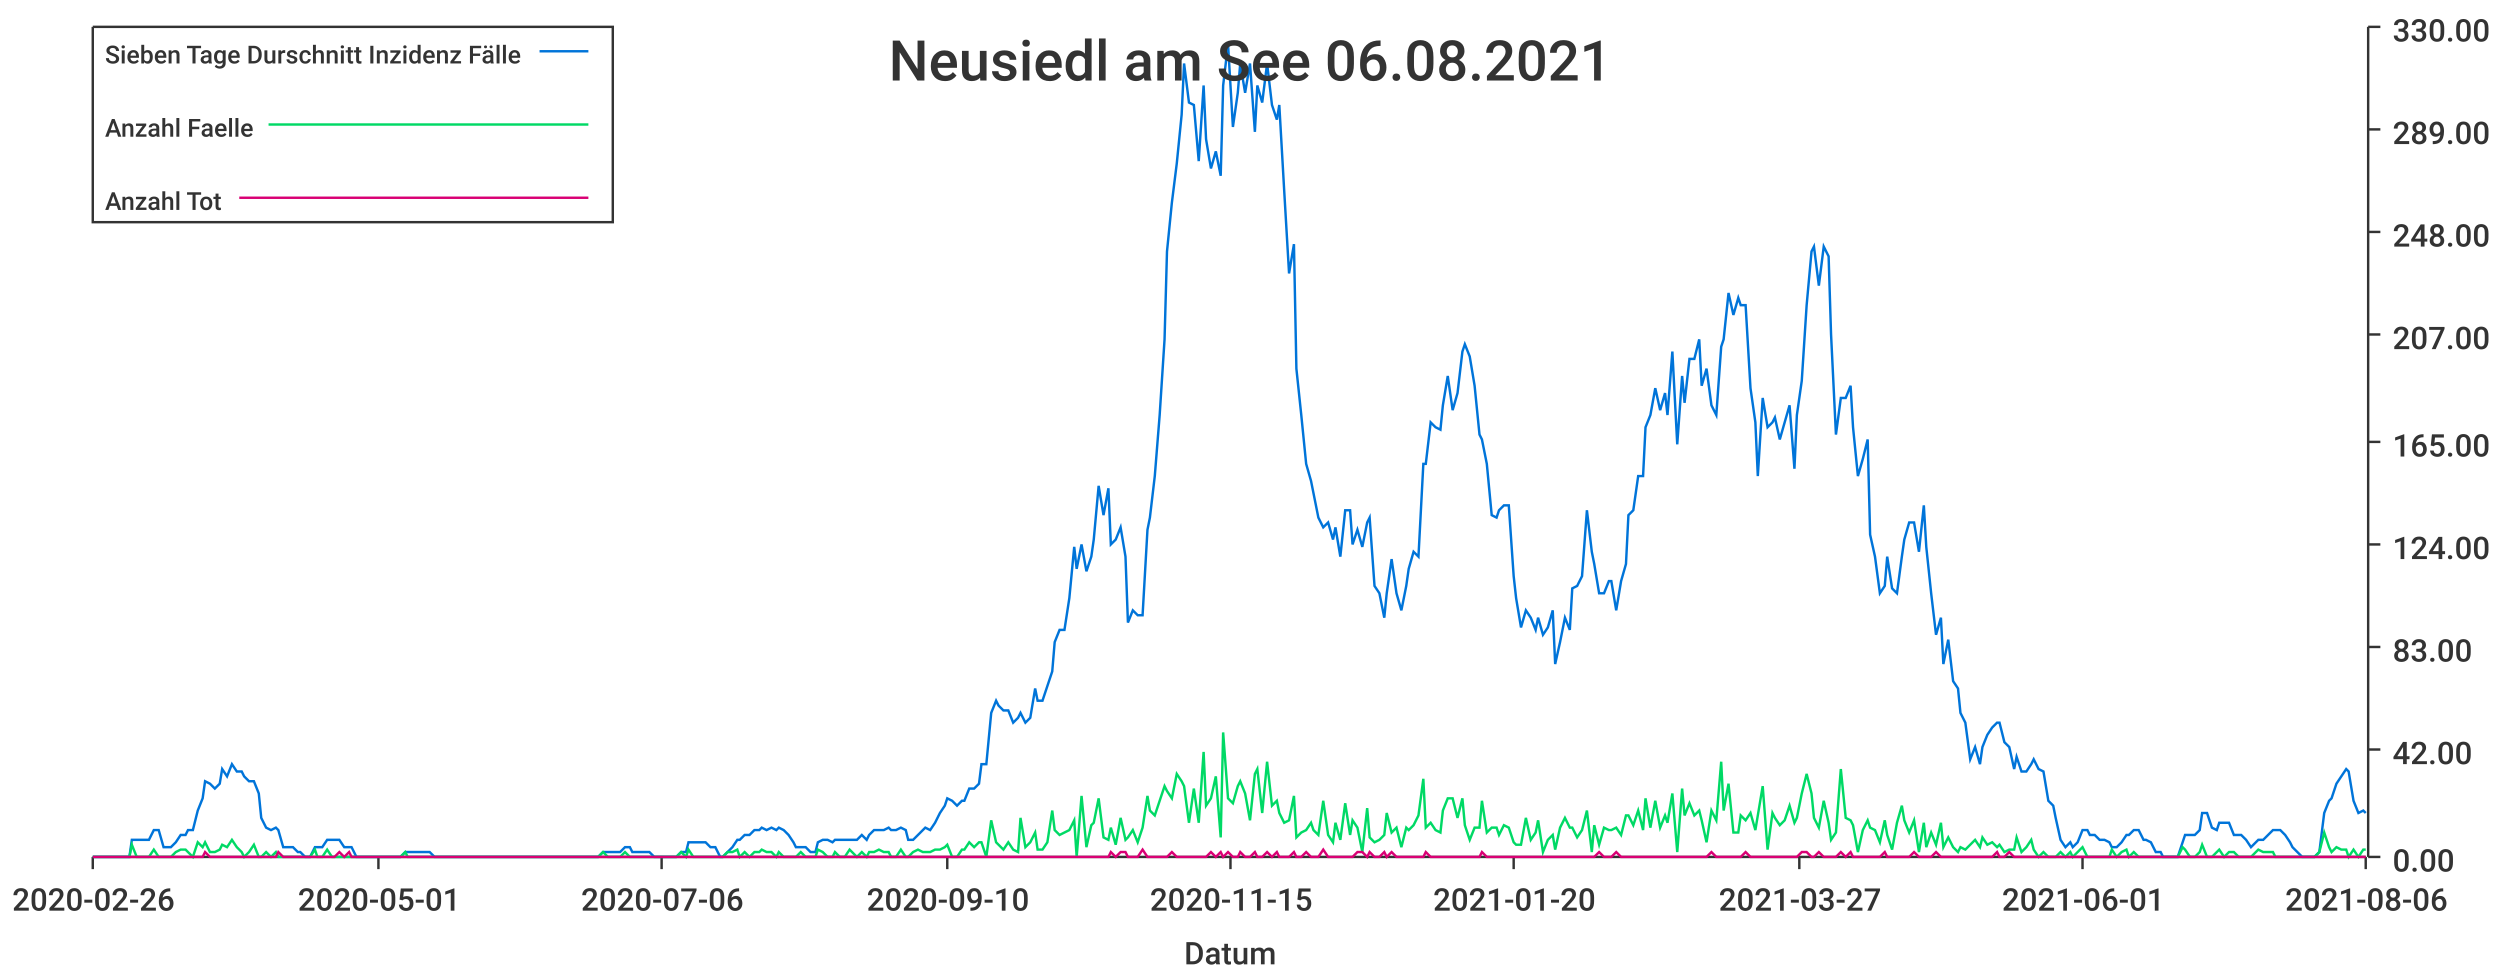
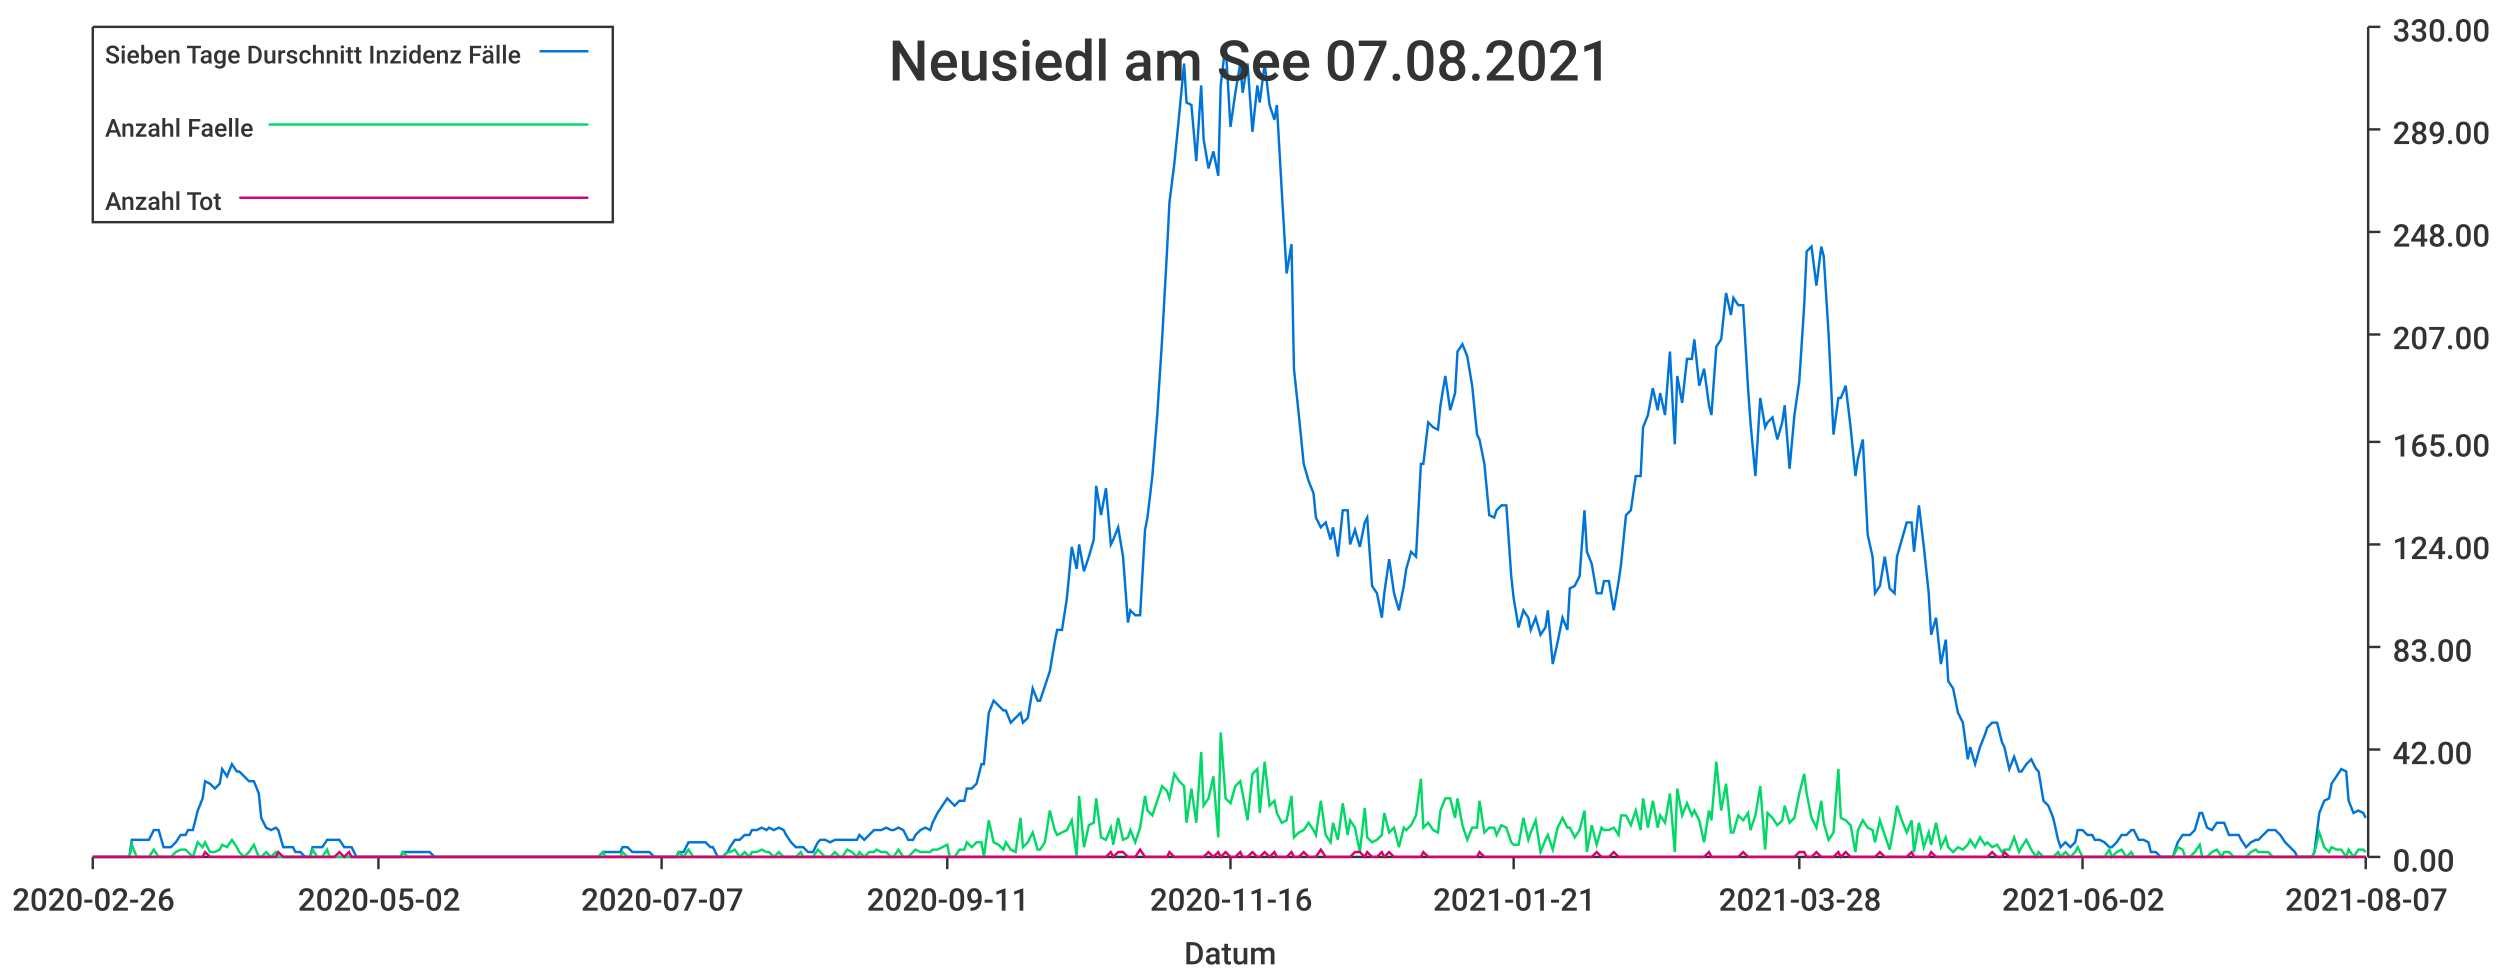
<svg xmlns="http://www.w3.org/2000/svg" width="1024" height="400">\n<path d="M 0 0 L 1024 0 L 1024 400 L 0 400 L 0 0" style="stroke-width:0;stroke:rgba(255,255,255,1.0);fill:rgba(255,255,255,1.0)" />
  <path d="M 38 11 L 969 11 L 969 351 L 38 351 L 38 11" style="stroke-width:0;stroke:rgba(255,255,255,1.0);fill:rgba(255,255,255,1.0)" />
  <path d="M 38 351 L 969 351" style="stroke-width:1;stroke:rgba(51,51,51,1.0);fill:none" />
  <path d="M 38 351 L 38 356" style="stroke-width:1;stroke:rgba(51,51,51,1.0);fill:none" />
  <text x="5" y="373" style="stroke-width:0;stroke:none;fill:rgba(51,51,51,1.0);font-size:12.8px;font-family:'Roboto Medium',sans-serif">2020-02-26</text>
  <path d="M 155 351 L 155 356" style="stroke-width:1;stroke:rgba(51,51,51,1.0);fill:none" />
-   <text x="122" y="373" style="stroke-width:0;stroke:none;fill:rgba(51,51,51,1.0);font-size:12.8px;font-family:'Roboto Medium',sans-serif">2020-05-01</text>
+   <text x="122" y="373" style="stroke-width:0;stroke:none;fill:rgba(51,51,51,1.0);font-size:12.8px;font-family:'Roboto Medium',sans-serif">2020-05-02</text>
  <path d="M 271 351 L 271 356" style="stroke-width:1;stroke:rgba(51,51,51,1.0);fill:none" />
-   <text x="238" y="373" style="stroke-width:0;stroke:none;fill:rgba(51,51,51,1.0);font-size:12.8px;font-family:'Roboto Medium',sans-serif">2020-07-06</text>
+   <text x="238" y="373" style="stroke-width:0;stroke:none;fill:rgba(51,51,51,1.0);font-size:12.8px;font-family:'Roboto Medium',sans-serif">2020-07-07</text>
  <path d="M 388 351 L 388 356" style="stroke-width:1;stroke:rgba(51,51,51,1.0);fill:none" />
-   <text x="355" y="373" style="stroke-width:0;stroke:none;fill:rgba(51,51,51,1.0);font-size:12.8px;font-family:'Roboto Medium',sans-serif">2020-09-10</text>
+   <text x="355" y="373" style="stroke-width:0;stroke:none;fill:rgba(51,51,51,1.0);font-size:12.8px;font-family:'Roboto Medium',sans-serif">2020-09-11</text>
  <path d="M 504 351 L 504 356" style="stroke-width:1;stroke:rgba(51,51,51,1.0);fill:none" />
-   <text x="471" y="373" style="stroke-width:0;stroke:none;fill:rgba(51,51,51,1.0);font-size:12.8px;font-family:'Roboto Medium',sans-serif">2020-11-15</text>
+   <text x="471" y="373" style="stroke-width:0;stroke:none;fill:rgba(51,51,51,1.0);font-size:12.8px;font-family:'Roboto Medium',sans-serif">2020-11-16</text>
  <path d="M 620 351 L 620 356" style="stroke-width:1;stroke:rgba(51,51,51,1.0);fill:none" />
-   <text x="587" y="373" style="stroke-width:0;stroke:none;fill:rgba(51,51,51,1.0);font-size:12.8px;font-family:'Roboto Medium',sans-serif">2021-01-20</text>
+   <text x="587" y="373" style="stroke-width:0;stroke:none;fill:rgba(51,51,51,1.0);font-size:12.8px;font-family:'Roboto Medium',sans-serif">2021-01-21</text>
  <path d="M 737 351 L 737 356" style="stroke-width:1;stroke:rgba(51,51,51,1.0);fill:none" />
-   <text x="704" y="373" style="stroke-width:0;stroke:none;fill:rgba(51,51,51,1.0);font-size:12.8px;font-family:'Roboto Medium',sans-serif">2021-03-27</text>
+   <text x="704" y="373" style="stroke-width:0;stroke:none;fill:rgba(51,51,51,1.0);font-size:12.8px;font-family:'Roboto Medium',sans-serif">2021-03-28</text>
  <path d="M 853 351 L 853 356" style="stroke-width:1;stroke:rgba(51,51,51,1.0);fill:none" />
-   <text x="820" y="373" style="stroke-width:0;stroke:none;fill:rgba(51,51,51,1.0);font-size:12.8px;font-family:'Roboto Medium',sans-serif">2021-06-01</text>
+   <text x="820" y="373" style="stroke-width:0;stroke:none;fill:rgba(51,51,51,1.0);font-size:12.8px;font-family:'Roboto Medium',sans-serif">2021-06-02</text>
  <path d="M 969 351 L 969 356" style="stroke-width:1;stroke:rgba(51,51,51,1.0);fill:none" />
-   <text x="936" y="373" style="stroke-width:0;stroke:none;fill:rgba(51,51,51,1.0);font-size:12.8px;font-family:'Roboto Medium',sans-serif">2021-08-06</text>
+   <text x="936" y="373" style="stroke-width:0;stroke:none;fill:rgba(51,51,51,1.0);font-size:12.8px;font-family:'Roboto Medium',sans-serif">2021-08-07</text>
  <text x="485" y="395" style="stroke-width:0;stroke:none;fill:rgba(51,51,51,1.0);font-size:12.8px;font-family:'Roboto Medium',sans-serif">Datum</text>
  <path d="M 970 351 L 970 11" style="stroke-width:1;stroke:rgba(51,51,51,1.0);fill:none" />
  <path d="M 970 351 L 975 351" style="stroke-width:1;stroke:rgba(51,51,51,1.0);fill:none" />
  <text x="980" y="357" style="stroke-width:0;stroke:none;fill:rgba(51,51,51,1.0);font-size:12.8px;font-family:'Roboto Medium',sans-serif">0.00</text>
  <path d="M 970 307 L 975 307" style="stroke-width:1;stroke:rgba(51,51,51,1.0);fill:none" />
  <text x="980" y="313" style="stroke-width:0;stroke:none;fill:rgba(51,51,51,1.0);font-size:12.8px;font-family:'Roboto Medium',sans-serif">42.00</text>
  <path d="M 970 265 L 975 265" style="stroke-width:1;stroke:rgba(51,51,51,1.0);fill:none" />
  <text x="980" y="271" style="stroke-width:0;stroke:none;fill:rgba(51,51,51,1.0);font-size:12.8px;font-family:'Roboto Medium',sans-serif">83.00</text>
  <path d="M 970 223 L 975 223" style="stroke-width:1;stroke:rgba(51,51,51,1.0);fill:none" />
  <text x="980" y="229" style="stroke-width:0;stroke:none;fill:rgba(51,51,51,1.0);font-size:12.8px;font-family:'Roboto Medium',sans-serif">124.00</text>
  <path d="M 970 181 L 975 181" style="stroke-width:1;stroke:rgba(51,51,51,1.0);fill:none" />
  <text x="980" y="187" style="stroke-width:0;stroke:none;fill:rgba(51,51,51,1.0);font-size:12.8px;font-family:'Roboto Medium',sans-serif">165.00</text>
  <path d="M 970 137 L 975 137" style="stroke-width:1;stroke:rgba(51,51,51,1.0);fill:none" />
  <text x="980" y="143" style="stroke-width:0;stroke:none;fill:rgba(51,51,51,1.0);font-size:12.8px;font-family:'Roboto Medium',sans-serif">207.00</text>
  <path d="M 970 95 L 975 95" style="stroke-width:1;stroke:rgba(51,51,51,1.0);fill:none" />
  <text x="980" y="101" style="stroke-width:0;stroke:none;fill:rgba(51,51,51,1.0);font-size:12.8px;font-family:'Roboto Medium',sans-serif">248.00</text>
  <path d="M 970 53 L 975 53" style="stroke-width:1;stroke:rgba(51,51,51,1.0);fill:none" />
  <text x="980" y="59" style="stroke-width:0;stroke:none;fill:rgba(51,51,51,1.0);font-size:12.8px;font-family:'Roboto Medium',sans-serif">289.00</text>
  <path d="M 970 11 L 975 11" style="stroke-width:1;stroke:rgba(51,51,51,1.0);fill:none" />
  <text x="980" y="17" style="stroke-width:0;stroke:none;fill:rgba(51,51,51,1.0);font-size:12.8px;font-family:'Roboto Medium',sans-serif">330.00</text>
-   <path d="M 38 351 L 40 351 L 42 351 L 44 351 L 46 351 L 47 351 L 49 351 L 51 351 L 53 351 L 54 344 L 56 344 L 58 344 L 60 344 L 61 344 L 63 340 L 65 340 L 67 347 L 69 347 L 70 347 L 72 345 L 74 342 L 76 342 L 77 340 L 79 340 L 81 332 L 83 327 L 84 320 L 86 321 L 88 323 L 90 321 L 91 315 L 93 318 L 95 313 L 97 316 L 99 316 L 100 318 L 102 320 L 104 320 L 106 325 L 107 335 L 109 339 L 111 340 L 113 339 L 114 340 L 116 347 L 118 347 L 120 347 L 122 349 L 123 349 L 125 351 L 127 351 L 129 347 L 130 347 L 132 347 L 134 344 L 136 344 L 137 344 L 139 344 L 141 347 L 143 347 L 144 347 L 146 351 L 148 351 L 150 351 L 152 351 L 153 351 L 155 351 L 157 351 L 159 351 L 160 351 L 162 351 L 164 351 L 166 349 L 167 349 L 169 349 L 171 349 L 173 349 L 175 349 L 176 349 L 178 351 L 180 351 L 182 351 L 183 351 L 185 351 L 187 351 L 189 351 L 190 351 L 192 351 L 194 351 L 196 351 L 197 351 L 199 351 L 201 351 L 203 351 L 205 351 L 206 351 L 208 351 L 210 351 L 212 351 L 213 351 L 215 351 L 217 351 L 219 351 L 220 351 L 222 351 L 224 351 L 226 351 L 228 351 L 229 351 L 231 351 L 233 351 L 235 351 L 236 351 L 238 351 L 240 351 L 242 351 L 243 351 L 245 351 L 247 349 L 249 349 L 250 349 L 252 349 L 254 349 L 256 347 L 258 347 L 259 349 L 261 349 L 263 349 L 265 349 L 266 349 L 268 351 L 270 351 L 272 351 L 273 351 L 275 351 L 277 351 L 279 349 L 281 349 L 282 345 L 284 345 L 286 345 L 288 345 L 289 345 L 291 347 L 293 347 L 295 351 L 296 351 L 298 349 L 300 347 L 302 344 L 303 344 L 305 342 L 307 342 L 309 340 L 311 340 L 312 339 L 314 340 L 316 339 L 318 340 L 319 339 L 321 340 L 323 342 L 325 345 L 326 347 L 328 347 L 330 347 L 332 349 L 334 349 L 335 345 L 337 344 L 339 344 L 341 345 L 342 344 L 344 344 L 346 344 L 348 344 L 349 344 L 351 344 L 353 342 L 355 344 L 356 342 L 358 340 L 360 340 L 362 340 L 364 339 L 365 340 L 367 340 L 369 339 L 371 340 L 372 344 L 374 344 L 376 342 L 378 340 L 379 339 L 381 340 L 383 337 L 385 333 L 387 330 L 388 327 L 390 328 L 392 330 L 394 328 L 395 328 L 397 323 L 399 323 L 401 321 L 402 313 L 404 313 L 406 292 L 408 287 L 409 289 L 411 291 L 413 291 L 415 296 L 417 294 L 418 292 L 420 296 L 422 294 L 424 282 L 425 287 L 427 287 L 429 281 L 431 275 L 432 263 L 434 258 L 436 258 L 438 245 L 440 224 L 441 233 L 443 223 L 445 234 L 447 228 L 448 221 L 450 199 L 452 211 L 454 200 L 455 223 L 457 221 L 459 216 L 461 228 L 462 255 L 464 250 L 466 252 L 468 252 L 470 217 L 471 212 L 473 195 L 475 170 L 477 139 L 478 103 L 480 83 L 482 67 L 484 47 L 485 26 L 487 42 L 489 43 L 491 66 L 493 35 L 494 57 L 496 69 L 498 62 L 500 72 L 501 35 L 503 18 L 505 52 L 507 38 L 508 26 L 510 38 L 512 26 L 514 54 L 515 35 L 517 42 L 519 26 L 521 43 L 523 49 L 524 43 L 526 78 L 528 112 L 530 100 L 531 151 L 533 170 L 535 190 L 537 197 L 538 202 L 540 212 L 542 216 L 544 214 L 546 221 L 547 216 L 549 228 L 551 209 L 553 209 L 554 223 L 556 217 L 558 224 L 560 214 L 561 212 L 563 240 L 565 243 L 567 253 L 568 243 L 570 229 L 572 243 L 574 250 L 576 240 L 577 233 L 579 226 L 581 228 L 583 190 L 584 190 L 586 173 L 588 175 L 590 176 L 591 166 L 593 154 L 595 168 L 597 161 L 599 144 L 600 141 L 602 146 L 604 158 L 606 178 L 607 180 L 609 190 L 611 211 L 613 212 L 614 209 L 616 207 L 618 207 L 620 236 L 621 245 L 623 257 L 625 250 L 627 253 L 629 258 L 630 253 L 632 260 L 634 257 L 636 250 L 637 272 L 639 263 L 641 253 L 643 258 L 644 241 L 646 240 L 648 236 L 650 209 L 652 226 L 653 231 L 655 243 L 657 243 L 659 238 L 660 238 L 662 250 L 664 238 L 666 231 L 667 211 L 669 209 L 671 195 L 673 195 L 674 175 L 676 170 L 678 159 L 680 168 L 682 161 L 683 170 L 685 144 L 687 182 L 689 154 L 690 165 L 692 147 L 694 147 L 696 139 L 697 158 L 699 151 L 701 166 L 703 170 L 705 142 L 706 139 L 708 120 L 710 129 L 712 122 L 713 125 L 715 125 L 717 159 L 719 173 L 720 195 L 722 163 L 724 175 L 726 173 L 727 171 L 729 180 L 731 173 L 733 166 L 735 192 L 736 170 L 738 156 L 740 125 L 742 103 L 743 101 L 745 117 L 747 101 L 749 105 L 750 137 L 752 178 L 754 163 L 756 163 L 758 158 L 759 175 L 761 195 L 763 188 L 765 180 L 766 219 L 768 228 L 770 243 L 772 240 L 773 228 L 775 241 L 777 243 L 779 228 L 780 221 L 782 214 L 784 214 L 786 226 L 788 207 L 789 224 L 791 243 L 793 260 L 795 253 L 796 272 L 798 262 L 800 279 L 802 282 L 803 292 L 805 296 L 807 311 L 809 306 L 811 313 L 812 306 L 814 301 L 816 298 L 818 296 L 819 296 L 821 304 L 823 306 L 825 315 L 826 310 L 828 316 L 830 316 L 832 313 L 833 311 L 835 315 L 837 316 L 839 328 L 841 330 L 842 335 L 844 344 L 846 347 L 848 345 L 849 347 L 851 345 L 853 340 L 855 340 L 856 342 L 858 342 L 860 344 L 862 344 L 864 345 L 865 347 L 867 347 L 869 345 L 871 342 L 872 342 L 874 340 L 876 340 L 878 344 L 879 344 L 881 345 L 883 349 L 885 349 L 886 351 L 888 351 L 890 351 L 892 351 L 894 345 L 895 342 L 897 342 L 899 342 L 901 340 L 902 333 L 904 333 L 906 339 L 908 340 L 909 337 L 911 337 L 913 337 L 915 342 L 917 342 L 918 342 L 920 344 L 922 347 L 924 345 L 925 344 L 927 344 L 929 342 L 931 340 L 932 340 L 934 340 L 936 342 L 938 345 L 939 347 L 941 349 L 943 351 L 945 351 L 947 351 L 948 351 L 950 349 L 952 333 L 954 328 L 955 327 L 957 321 L 959 318 L 961 315 L 962 316 L 964 328 L 966 333 L 968 332 L 969 333" style="stroke-width:1;stroke:rgba(0,116,217,1.0);fill:none" />
-   <path d="M 38 351 L 40 351 L 42 351 L 44 351 L 46 351 L 47 351 L 49 351 L 51 351 L 53 351 L 54 346 L 56 351 L 58 351 L 60 351 L 61 351 L 63 348 L 65 351 L 67 351 L 69 351 L 70 351 L 72 349 L 74 348 L 76 348 L 77 349 L 79 351 L 81 345 L 83 347 L 84 345 L 86 349 L 88 349 L 90 348 L 91 346 L 93 347 L 95 344 L 97 347 L 99 349 L 100 351 L 102 349 L 104 346 L 106 351 L 107 351 L 109 349 L 111 351 L 113 349 L 114 351 L 116 351 L 118 351 L 120 351 L 122 351 L 123 351 L 125 351 L 127 351 L 129 348 L 130 351 L 132 351 L 134 348 L 136 351 L 137 351 L 139 351 L 141 351 L 143 351 L 144 351 L 146 351 L 148 351 L 150 351 L 152 351 L 153 351 L 155 351 L 157 351 L 159 351 L 160 351 L 162 351 L 164 351 L 166 349 L 167 351 L 169 351 L 171 351 L 173 351 L 175 351 L 176 351 L 178 351 L 180 351 L 182 351 L 183 351 L 185 351 L 187 351 L 189 351 L 190 351 L 192 351 L 194 351 L 196 351 L 197 351 L 199 351 L 201 351 L 203 351 L 205 351 L 206 351 L 208 351 L 210 351 L 212 351 L 213 351 L 215 351 L 217 351 L 219 351 L 220 351 L 222 351 L 224 351 L 226 351 L 228 351 L 229 351 L 231 351 L 233 351 L 235 351 L 236 351 L 238 351 L 240 351 L 242 351 L 243 351 L 245 351 L 247 349 L 249 351 L 250 351 L 252 351 L 254 351 L 256 349 L 258 351 L 259 351 L 261 351 L 263 351 L 265 351 L 266 351 L 268 351 L 270 351 L 272 351 L 273 351 L 275 351 L 277 351 L 279 349 L 281 351 L 282 348 L 284 351 L 286 351 L 288 351 L 289 351 L 291 351 L 293 351 L 295 351 L 296 351 L 298 349 L 300 349 L 302 348 L 303 351 L 305 349 L 307 351 L 309 349 L 311 349 L 312 348 L 314 349 L 316 349 L 318 351 L 319 349 L 321 351 L 323 351 L 325 351 L 326 351 L 328 349 L 330 351 L 332 351 L 334 351 L 335 348 L 337 349 L 339 351 L 341 351 L 342 349 L 344 351 L 346 351 L 348 348 L 349 349 L 351 351 L 353 349 L 355 351 L 356 349 L 358 349 L 360 348 L 362 349 L 364 349 L 365 351 L 367 351 L 369 348 L 371 351 L 372 351 L 374 349 L 376 348 L 378 349 L 379 349 L 381 349 L 383 348 L 385 348 L 387 347 L 388 346 L 390 351 L 392 351 L 394 348 L 395 348 L 397 345 L 399 347 L 401 345 L 402 345 L 404 351 L 406 336 L 408 345 L 409 346 L 411 348 L 413 345 L 415 348 L 417 349 L 418 335 L 420 347 L 422 345 L 424 341 L 425 348 L 427 348 L 429 345 L 431 332 L 432 340 L 434 342 L 436 341 L 438 340 L 440 336 L 441 351 L 443 326 L 445 347 L 447 338 L 448 337 L 450 327 L 452 343 L 454 344 L 455 339 L 457 346 L 459 335 L 461 344 L 462 343 L 464 340 L 466 345 L 468 339 L 470 326 L 471 332 L 473 334 L 475 328 L 477 322 L 478 324 L 480 327 L 482 317 L 484 320 L 485 322 L 487 337 L 489 323 L 491 337 L 493 308 L 494 330 L 496 327 L 498 318 L 500 343 L 501 300 L 503 327 L 505 329 L 507 322 L 508 320 L 510 325 L 512 336 L 514 317 L 515 315 L 517 333 L 519 312 L 521 330 L 523 328 L 524 333 L 526 337 L 528 336 L 530 326 L 531 343 L 533 341 L 535 340 L 537 337 L 538 340 L 540 342 L 542 328 L 544 342 L 546 345 L 547 337 L 549 344 L 551 329 L 553 342 L 554 336 L 556 339 L 558 349 L 560 331 L 561 343 L 563 345 L 565 344 L 567 342 L 568 333 L 570 341 L 572 339 L 574 347 L 576 339 L 577 340 L 579 338 L 581 334 L 583 319 L 584 339 L 586 337 L 588 340 L 590 341 L 591 332 L 593 327 L 595 327 L 597 335 L 599 327 L 600 338 L 602 344 L 604 339 L 606 339 L 607 328 L 609 341 L 611 339 L 613 339 L 614 342 L 616 338 L 618 339 L 620 345 L 621 346 L 623 346 L 625 335 L 627 344 L 629 341 L 630 336 L 632 349 L 634 344 L 636 342 L 637 348 L 639 339 L 641 335 L 643 339 L 644 339 L 646 343 L 648 340 L 650 332 L 652 349 L 653 338 L 655 346 L 657 339 L 659 340 L 660 340 L 662 339 L 664 342 L 666 334 L 667 334 L 669 338 L 671 332 L 673 340 L 674 327 L 676 339 L 678 328 L 680 339 L 682 334 L 683 337 L 685 325 L 687 349 L 689 323 L 690 334 L 692 329 L 694 334 L 696 332 L 697 336 L 699 345 L 701 332 L 703 336 L 705 312 L 706 332 L 708 321 L 710 341 L 712 341 L 713 334 L 715 336 L 717 333 L 719 340 L 720 334 L 722 322 L 724 348 L 726 333 L 727 335 L 729 338 L 731 336 L 733 330 L 735 337 L 736 335 L 738 325 L 740 317 L 742 325 L 743 335 L 745 339 L 747 328 L 749 337 L 750 344 L 752 341 L 754 315 L 756 335 L 758 336 L 759 338 L 761 349 L 763 340 L 765 336 L 766 339 L 768 340 L 770 345 L 772 336 L 773 342 L 775 348 L 777 337 L 779 330 L 780 336 L 782 341 L 784 336 L 786 349 L 788 337 L 789 347 L 791 341 L 793 346 L 795 337 L 796 347 L 798 343 L 800 347 L 802 349 L 803 347 L 805 348 L 807 346 L 809 344 L 811 347 L 812 343 L 814 346 L 816 345 L 818 347 L 819 346 L 821 349 L 823 348 L 825 348 L 826 343 L 828 349 L 830 347 L 832 344 L 833 348 L 835 351 L 837 349 L 839 351 L 841 351 L 842 351 L 844 349 L 846 351 L 848 349 L 849 351 L 851 349 L 853 347 L 855 351 L 856 351 L 858 351 L 860 351 L 862 351 L 864 351 L 865 348 L 867 351 L 869 349 L 871 348 L 872 351 L 874 349 L 876 351 L 878 351 L 879 351 L 881 351 L 883 351 L 885 351 L 886 351 L 888 351 L 890 351 L 892 351 L 894 347 L 895 348 L 897 351 L 899 351 L 901 349 L 902 346 L 904 351 L 906 351 L 908 349 L 909 348 L 911 351 L 913 349 L 915 349 L 917 351 L 918 351 L 920 351 L 922 351 L 924 349 L 925 348 L 927 349 L 929 349 L 931 349 L 932 351 L 934 351 L 936 351 L 938 351 L 939 351 L 941 351 L 943 351 L 945 351 L 947 351 L 948 351 L 950 349 L 952 341 L 954 347 L 955 349 L 957 347 L 959 348 L 961 348 L 962 351 L 964 348 L 966 351 L 968 348 L 969 348" style="stroke-width:1;stroke:rgba(0,217,101,1.0);fill:none" />
-   <path d="M 38 351 L 40 351 L 42 351 L 44 351 L 46 351 L 47 351 L 49 351 L 51 351 L 53 351 L 54 351 L 56 351 L 58 351 L 60 351 L 61 351 L 63 351 L 65 351 L 67 351 L 69 351 L 70 351 L 72 351 L 74 351 L 76 351 L 77 351 L 79 351 L 81 351 L 83 351 L 84 349 L 86 351 L 88 351 L 90 351 L 91 351 L 93 351 L 95 351 L 97 351 L 99 351 L 100 351 L 102 351 L 104 351 L 106 351 L 107 351 L 109 351 L 111 351 L 113 351 L 114 349 L 116 351 L 118 351 L 120 351 L 122 351 L 123 351 L 125 351 L 127 351 L 129 351 L 130 351 L 132 351 L 134 351 L 136 351 L 137 351 L 139 349 L 141 351 L 143 349 L 144 351 L 146 351 L 148 351 L 150 351 L 152 351 L 153 351 L 155 351 L 157 351 L 159 351 L 160 351 L 162 351 L 164 351 L 166 351 L 167 351 L 169 351 L 171 351 L 173 351 L 175 351 L 176 351 L 178 351 L 180 351 L 182 351 L 183 351 L 185 351 L 187 351 L 189 351 L 190 351 L 192 351 L 194 351 L 196 351 L 197 351 L 199 351 L 201 351 L 203 351 L 205 351 L 206 351 L 208 351 L 210 351 L 212 351 L 213 351 L 215 351 L 217 351 L 219 351 L 220 351 L 222 351 L 224 351 L 226 351 L 228 351 L 229 351 L 231 351 L 233 351 L 235 351 L 236 351 L 238 351 L 240 351 L 242 351 L 243 351 L 245 351 L 247 351 L 249 351 L 250 351 L 252 351 L 254 351 L 256 351 L 258 351 L 259 351 L 261 351 L 263 351 L 265 351 L 266 351 L 268 351 L 270 351 L 272 351 L 273 351 L 275 351 L 277 351 L 279 351 L 281 351 L 282 351 L 284 351 L 286 351 L 288 351 L 289 351 L 291 351 L 293 351 L 295 351 L 296 351 L 298 351 L 300 351 L 302 351 L 303 351 L 305 351 L 307 351 L 309 351 L 311 351 L 312 351 L 314 351 L 316 351 L 318 351 L 319 351 L 321 351 L 323 351 L 325 351 L 326 351 L 328 351 L 330 351 L 332 351 L 334 351 L 335 351 L 337 351 L 339 351 L 341 351 L 342 351 L 344 351 L 346 351 L 348 351 L 349 351 L 351 351 L 353 351 L 355 351 L 356 351 L 358 351 L 360 351 L 362 351 L 364 351 L 365 351 L 367 351 L 369 351 L 371 351 L 372 351 L 374 351 L 376 351 L 378 351 L 379 351 L 381 351 L 383 351 L 385 351 L 387 351 L 388 351 L 390 351 L 392 351 L 394 351 L 395 351 L 397 351 L 399 351 L 401 351 L 402 351 L 404 351 L 406 351 L 408 351 L 409 351 L 411 351 L 413 351 L 415 351 L 417 351 L 418 351 L 420 351 L 422 351 L 424 351 L 425 351 L 427 351 L 429 351 L 431 351 L 432 351 L 434 351 L 436 351 L 438 351 L 440 351 L 441 351 L 443 351 L 445 351 L 447 351 L 448 351 L 450 351 L 452 351 L 454 351 L 455 349 L 457 351 L 459 349 L 461 349 L 462 351 L 464 351 L 466 351 L 468 348 L 470 351 L 471 351 L 473 351 L 475 351 L 477 351 L 478 351 L 480 349 L 482 351 L 484 351 L 485 351 L 487 351 L 489 351 L 491 351 L 493 351 L 494 351 L 496 349 L 498 351 L 500 349 L 501 351 L 503 349 L 505 351 L 507 351 L 508 349 L 510 351 L 512 351 L 514 349 L 515 351 L 517 351 L 519 349 L 521 351 L 523 349 L 524 351 L 526 351 L 528 351 L 530 349 L 531 351 L 533 351 L 535 349 L 537 351 L 538 351 L 540 351 L 542 348 L 544 351 L 546 351 L 547 351 L 549 351 L 551 351 L 553 351 L 554 351 L 556 349 L 558 349 L 560 351 L 561 349 L 563 351 L 565 351 L 567 349 L 568 351 L 570 349 L 572 351 L 574 351 L 576 351 L 577 351 L 579 351 L 581 351 L 583 351 L 584 349 L 586 351 L 588 351 L 590 351 L 591 351 L 593 351 L 595 351 L 597 351 L 599 351 L 600 351 L 602 351 L 604 351 L 606 351 L 607 349 L 609 351 L 611 351 L 613 351 L 614 351 L 616 351 L 618 351 L 620 351 L 621 351 L 623 351 L 625 351 L 627 351 L 629 351 L 630 351 L 632 351 L 634 351 L 636 351 L 637 351 L 639 351 L 641 351 L 643 351 L 644 351 L 646 351 L 648 351 L 650 351 L 652 351 L 653 351 L 655 349 L 657 351 L 659 351 L 660 351 L 662 349 L 664 351 L 666 351 L 667 351 L 669 351 L 671 351 L 673 351 L 674 351 L 676 351 L 678 351 L 680 351 L 682 351 L 683 351 L 685 351 L 687 351 L 689 351 L 690 351 L 692 351 L 694 351 L 696 351 L 697 351 L 699 351 L 701 349 L 703 351 L 705 351 L 706 351 L 708 351 L 710 351 L 712 351 L 713 351 L 715 349 L 717 351 L 719 351 L 720 351 L 722 351 L 724 351 L 726 351 L 727 351 L 729 351 L 731 351 L 733 351 L 735 351 L 736 351 L 738 349 L 740 349 L 742 351 L 743 351 L 745 349 L 747 351 L 749 351 L 750 351 L 752 351 L 754 349 L 756 351 L 758 349 L 759 351 L 761 351 L 763 351 L 765 351 L 766 351 L 768 351 L 770 351 L 772 349 L 773 351 L 775 351 L 777 351 L 779 351 L 780 351 L 782 351 L 784 349 L 786 351 L 788 351 L 789 351 L 791 351 L 793 349 L 795 351 L 796 351 L 798 351 L 800 351 L 802 351 L 803 351 L 805 351 L 807 351 L 809 351 L 811 351 L 812 351 L 814 351 L 816 351 L 818 349 L 819 351 L 821 351 L 823 349 L 825 351 L 826 351 L 828 351 L 830 351 L 832 351 L 833 351 L 835 351 L 837 351 L 839 351 L 841 351 L 842 351 L 844 351 L 846 351 L 848 351 L 849 351 L 851 351 L 853 351 L 855 351 L 856 351 L 858 351 L 860 351 L 862 351 L 864 351 L 865 351 L 867 351 L 869 351 L 871 351 L 872 351 L 874 351 L 876 351 L 878 351 L 879 351 L 881 351 L 883 351 L 885 351 L 886 351 L 888 351 L 890 351 L 892 351 L 894 351 L 895 351 L 897 351 L 899 351 L 901 351 L 902 351 L 904 351 L 906 351 L 908 351 L 909 351 L 911 351 L 913 351 L 915 351 L 917 351 L 918 351 L 920 351 L 922 351 L 924 351 L 925 351 L 927 351 L 929 351 L 931 351 L 932 351 L 934 351 L 936 351 L 938 351 L 939 351 L 941 351 L 943 351 L 945 351 L 947 351 L 948 351 L 950 351 L 952 351 L 954 351 L 955 351 L 957 351 L 959 351 L 961 351 L 962 351 L 964 351 L 966 351 L 968 351 L 969 351" style="stroke-width:1;stroke:rgba(217,0,116,1.0);fill:none" />
-   <text x="364" y="33" style="stroke-width:0;stroke:none;fill:rgba(51,51,51,1.0);font-size:23.0px;font-family:'Roboto Medium',sans-serif">Neusiedl am See 06.08.2021</text>
+   <path d="M 38 351 L 40 351 L 42 351 L 44 351 L 46 351 L 47 351 L 49 351 L 51 351 L 53 351 L 54 344 L 56 344 L 58 344 L 60 344 L 61 344 L 63 340 L 65 340 L 67 347 L 68 347 L 70 347 L 72 345 L 74 342 L 76 342 L 77 340 L 79 340 L 81 332 L 83 327 L 84 320 L 86 321 L 88 323 L 90 321 L 91 315 L 93 318 L 95 313 L 97 316 L 98 316 L 100 318 L 102 320 L 104 320 L 106 325 L 107 335 L 109 339 L 111 340 L 113 339 L 114 340 L 116 347 L 118 347 L 120 347 L 121 349 L 123 349 L 125 351 L 127 351 L 128 347 L 130 347 L 132 347 L 134 344 L 135 344 L 137 344 L 139 344 L 141 347 L 143 347 L 144 347 L 146 351 L 148 351 L 150 351 L 151 351 L 153 351 L 155 351 L 157 351 L 158 351 L 160 351 L 162 351 L 164 351 L 165 349 L 167 349 L 169 349 L 171 349 L 173 349 L 174 349 L 176 349 L 178 351 L 180 351 L 181 351 L 183 351 L 185 351 L 187 351 L 188 351 L 190 351 L 192 351 L 194 351 L 195 351 L 197 351 L 199 351 L 201 351 L 202 351 L 204 351 L 206 351 L 208 351 L 210 351 L 211 351 L 213 351 L 215 351 L 217 351 L 218 351 L 220 351 L 222 351 L 224 351 L 225 351 L 227 351 L 229 351 L 231 351 L 232 351 L 234 351 L 236 351 L 238 351 L 240 351 L 241 351 L 243 351 L 245 351 L 247 349 L 248 349 L 250 349 L 252 349 L 254 349 L 255 347 L 257 347 L 259 349 L 261 349 L 262 349 L 264 349 L 266 349 L 268 351 L 269 351 L 271 351 L 273 351 L 275 351 L 277 351 L 278 349 L 280 349 L 282 345 L 284 345 L 285 345 L 287 345 L 289 345 L 291 347 L 292 347 L 294 351 L 296 351 L 298 349 L 299 347 L 301 344 L 303 344 L 305 342 L 307 342 L 308 340 L 310 340 L 312 339 L 314 340 L 315 339 L 317 340 L 319 339 L 321 340 L 322 342 L 324 345 L 326 347 L 328 347 L 329 347 L 331 349 L 333 349 L 335 345 L 336 344 L 338 344 L 340 345 L 342 344 L 344 344 L 345 344 L 347 344 L 349 344 L 351 344 L 352 342 L 354 344 L 356 342 L 358 340 L 359 340 L 361 340 L 363 339 L 365 340 L 366 340 L 368 339 L 370 340 L 372 344 L 374 344 L 375 342 L 377 340 L 379 339 L 381 340 L 382 337 L 384 333 L 386 330 L 388 327 L 389 328 L 391 330 L 393 328 L 395 328 L 396 323 L 398 323 L 400 321 L 402 313 L 403 313 L 405 292 L 407 287 L 409 289 L 411 291 L 412 291 L 414 296 L 416 294 L 418 292 L 419 296 L 421 294 L 423 282 L 425 287 L 426 287 L 428 281 L 430 275 L 432 263 L 433 258 L 435 258 L 437 245 L 439 224 L 441 233 L 442 223 L 444 234 L 446 228 L 448 221 L 449 199 L 451 211 L 453 200 L 455 223 L 456 221 L 458 216 L 460 228 L 462 255 L 463 250 L 465 252 L 467 252 L 469 217 L 470 212 L 472 195 L 474 170 L 476 139 L 478 103 L 479 83 L 481 67 L 483 47 L 485 26 L 486 42 L 488 43 L 490 66 L 492 35 L 493 57 L 495 69 L 497 62 L 499 72 L 500 35 L 502 18 L 504 52 L 506 38 L 508 26 L 509 38 L 511 26 L 513 54 L 515 35 L 516 42 L 518 26 L 520 43 L 522 49 L 523 43 L 525 78 L 527 112 L 529 100 L 530 151 L 532 170 L 534 190 L 536 197 L 538 202 L 539 212 L 541 216 L 543 214 L 545 221 L 546 216 L 548 228 L 550 209 L 552 209 L 553 223 L 555 217 L 557 224 L 559 214 L 560 212 L 562 240 L 564 243 L 566 253 L 567 243 L 569 229 L 571 243 L 573 250 L 575 240 L 576 233 L 578 226 L 580 228 L 582 190 L 583 190 L 585 173 L 587 175 L 589 176 L 590 166 L 592 154 L 594 168 L 596 161 L 597 144 L 599 141 L 601 146 L 603 158 L 605 178 L 606 180 L 608 190 L 610 211 L 612 212 L 613 209 L 615 207 L 617 207 L 619 236 L 620 245 L 622 257 L 624 250 L 626 253 L 627 258 L 629 253 L 631 260 L 633 257 L 634 250 L 636 272 L 638 263 L 640 253 L 642 258 L 643 241 L 645 240 L 647 236 L 649 209 L 650 226 L 652 231 L 654 243 L 656 243 L 657 238 L 659 238 L 661 250 L 663 238 L 664 231 L 666 211 L 668 209 L 670 195 L 672 195 L 673 175 L 675 170 L 677 159 L 679 168 L 680 161 L 682 170 L 684 144 L 686 182 L 687 154 L 689 165 L 691 147 L 693 147 L 694 139 L 696 158 L 698 151 L 700 166 L 701 170 L 703 142 L 705 139 L 707 120 L 709 129 L 710 122 L 712 125 L 714 125 L 716 159 L 717 173 L 719 195 L 721 163 L 723 175 L 724 173 L 726 171 L 728 180 L 730 173 L 731 166 L 733 192 L 735 170 L 737 156 L 739 125 L 740 103 L 742 101 L 744 117 L 746 101 L 747 105 L 749 137 L 751 178 L 753 163 L 754 163 L 756 158 L 758 175 L 760 195 L 761 188 L 763 180 L 765 219 L 767 228 L 768 243 L 770 240 L 772 228 L 774 241 L 776 243 L 777 228 L 779 221 L 781 214 L 783 214 L 784 226 L 786 207 L 788 224 L 790 243 L 791 260 L 793 253 L 795 272 L 797 262 L 798 279 L 800 282 L 802 292 L 804 296 L 806 311 L 807 306 L 809 313 L 811 306 L 813 301 L 814 298 L 816 296 L 818 296 L 820 304 L 821 306 L 823 315 L 825 310 L 827 316 L 828 316 L 830 313 L 832 311 L 834 315 L 835 316 L 837 328 L 839 330 L 841 335 L 843 344 L 844 347 L 846 345 L 848 347 L 850 345 L 851 340 L 853 340 L 855 342 L 857 342 L 858 344 L 860 344 L 862 345 L 864 347 L 865 347 L 867 345 L 869 342 L 871 342 L 873 340 L 874 340 L 876 344 L 878 344 L 880 345 L 881 349 L 883 349 L 885 351 L 887 351 L 888 351 L 890 351 L 892 345 L 894 342 L 895 342 L 897 342 L 899 340 L 901 333 L 902 333 L 904 339 L 906 340 L 908 337 L 910 337 L 911 337 L 913 342 L 915 342 L 917 342 L 918 344 L 920 347 L 922 345 L 924 344 L 925 344 L 927 342 L 929 340 L 931 340 L 932 340 L 934 342 L 936 345 L 938 347 L 940 349 L 941 351 L 943 351 L 945 351 L 947 351 L 948 349 L 950 333 L 952 328 L 954 327 L 955 321 L 957 318 L 959 315 L 961 316 L 962 328 L 964 333 L 966 332 L 968 333 L 969 335" style="stroke-width:1;stroke:rgba(0,116,217,1.0);fill:none" />
+   <path d="M 38 351 L 40 351 L 42 351 L 44 351 L 46 351 L 47 351 L 49 351 L 51 351 L 53 351 L 54 346 L 56 351 L 58 351 L 60 351 L 61 351 L 63 348 L 65 351 L 67 351 L 68 351 L 70 351 L 72 349 L 74 348 L 76 348 L 77 349 L 79 351 L 81 345 L 83 347 L 84 345 L 86 349 L 88 349 L 90 348 L 91 346 L 93 347 L 95 344 L 97 347 L 98 349 L 100 351 L 102 349 L 104 346 L 106 351 L 107 351 L 109 349 L 111 351 L 113 349 L 114 351 L 116 351 L 118 351 L 120 351 L 121 351 L 123 351 L 125 351 L 127 351 L 128 348 L 130 351 L 132 351 L 134 348 L 135 351 L 137 351 L 139 351 L 141 351 L 143 351 L 144 351 L 146 351 L 148 351 L 150 351 L 151 351 L 153 351 L 155 351 L 157 351 L 158 351 L 160 351 L 162 351 L 164 351 L 165 349 L 167 351 L 169 351 L 171 351 L 173 351 L 174 351 L 176 351 L 178 351 L 180 351 L 181 351 L 183 351 L 185 351 L 187 351 L 188 351 L 190 351 L 192 351 L 194 351 L 195 351 L 197 351 L 199 351 L 201 351 L 202 351 L 204 351 L 206 351 L 208 351 L 210 351 L 211 351 L 213 351 L 215 351 L 217 351 L 218 351 L 220 351 L 222 351 L 224 351 L 225 351 L 227 351 L 229 351 L 231 351 L 232 351 L 234 351 L 236 351 L 238 351 L 240 351 L 241 351 L 243 351 L 245 351 L 247 349 L 248 351 L 250 351 L 252 351 L 254 351 L 255 349 L 257 351 L 259 351 L 261 351 L 262 351 L 264 351 L 266 351 L 268 351 L 269 351 L 271 351 L 273 351 L 275 351 L 277 351 L 278 349 L 280 351 L 282 348 L 284 351 L 285 351 L 287 351 L 289 351 L 291 351 L 292 351 L 294 351 L 296 351 L 298 349 L 299 349 L 301 348 L 303 351 L 305 349 L 307 351 L 308 349 L 310 349 L 312 348 L 314 349 L 315 349 L 317 351 L 319 349 L 321 351 L 322 351 L 324 351 L 326 351 L 328 349 L 329 351 L 331 351 L 333 351 L 335 348 L 336 349 L 338 351 L 340 351 L 342 349 L 344 351 L 345 351 L 347 348 L 349 349 L 351 351 L 352 349 L 354 351 L 356 349 L 358 349 L 359 348 L 361 349 L 363 349 L 365 351 L 366 351 L 368 348 L 370 351 L 372 351 L 374 349 L 375 348 L 377 349 L 379 349 L 381 349 L 382 348 L 384 348 L 386 347 L 388 346 L 389 351 L 391 351 L 393 348 L 395 348 L 396 345 L 398 347 L 400 345 L 402 345 L 403 351 L 405 336 L 407 345 L 409 346 L 411 348 L 412 345 L 414 348 L 416 349 L 418 335 L 419 347 L 421 345 L 423 341 L 425 348 L 426 348 L 428 345 L 430 332 L 432 340 L 433 342 L 435 341 L 437 340 L 439 336 L 441 351 L 442 326 L 444 347 L 446 338 L 448 337 L 449 327 L 451 343 L 453 344 L 455 339 L 456 346 L 458 335 L 460 344 L 462 343 L 463 340 L 465 345 L 467 339 L 469 326 L 470 332 L 472 334 L 474 328 L 476 322 L 478 324 L 479 327 L 481 317 L 483 320 L 485 322 L 486 337 L 488 323 L 490 337 L 492 308 L 493 330 L 495 327 L 497 318 L 499 343 L 500 300 L 502 327 L 504 329 L 506 322 L 508 320 L 509 325 L 511 336 L 513 317 L 515 315 L 516 333 L 518 312 L 520 330 L 522 328 L 523 333 L 525 337 L 527 336 L 529 326 L 530 343 L 532 341 L 534 340 L 536 337 L 538 340 L 539 342 L 541 328 L 543 342 L 545 345 L 546 337 L 548 344 L 550 329 L 552 342 L 553 336 L 555 339 L 557 349 L 559 331 L 560 343 L 562 345 L 564 344 L 566 342 L 567 333 L 569 341 L 571 339 L 573 347 L 575 339 L 576 340 L 578 338 L 580 334 L 582 319 L 583 339 L 585 337 L 587 340 L 589 341 L 590 332 L 592 327 L 594 327 L 596 335 L 597 327 L 599 338 L 601 344 L 603 339 L 605 339 L 606 328 L 608 341 L 610 339 L 612 339 L 613 342 L 615 338 L 617 339 L 619 345 L 620 346 L 622 346 L 624 335 L 626 344 L 627 341 L 629 336 L 631 349 L 633 344 L 634 342 L 636 348 L 638 339 L 640 335 L 642 339 L 643 339 L 645 343 L 647 340 L 649 332 L 650 349 L 652 338 L 654 346 L 656 339 L 657 340 L 659 340 L 661 339 L 663 342 L 664 334 L 666 334 L 668 338 L 670 332 L 672 340 L 673 327 L 675 339 L 677 328 L 679 339 L 680 334 L 682 337 L 684 325 L 686 349 L 687 323 L 689 334 L 691 329 L 693 334 L 694 332 L 696 336 L 698 345 L 700 332 L 701 336 L 703 312 L 705 332 L 707 321 L 709 341 L 710 341 L 712 334 L 714 336 L 716 333 L 717 340 L 719 334 L 721 322 L 723 348 L 724 333 L 726 335 L 728 338 L 730 336 L 731 330 L 733 337 L 735 335 L 737 325 L 739 317 L 740 325 L 742 335 L 744 339 L 746 328 L 747 337 L 749 344 L 751 341 L 753 315 L 754 335 L 756 336 L 758 338 L 760 349 L 761 340 L 763 336 L 765 339 L 767 340 L 768 345 L 770 336 L 772 342 L 774 348 L 776 337 L 777 330 L 779 336 L 781 341 L 783 336 L 784 349 L 786 337 L 788 347 L 790 341 L 791 346 L 793 337 L 795 347 L 797 343 L 798 347 L 800 349 L 802 347 L 804 348 L 806 346 L 807 344 L 809 347 L 811 343 L 813 346 L 814 345 L 816 347 L 818 346 L 820 349 L 821 348 L 823 348 L 825 343 L 827 349 L 828 347 L 830 344 L 832 348 L 834 351 L 835 349 L 837 351 L 839 351 L 841 351 L 843 349 L 844 351 L 846 349 L 848 351 L 850 349 L 851 347 L 853 351 L 855 351 L 857 351 L 858 351 L 860 351 L 862 351 L 864 348 L 865 351 L 867 349 L 869 348 L 871 351 L 873 349 L 874 351 L 876 351 L 878 351 L 880 351 L 881 351 L 883 351 L 885 351 L 887 351 L 888 351 L 890 351 L 892 347 L 894 348 L 895 351 L 897 351 L 899 349 L 901 346 L 902 351 L 904 351 L 906 349 L 908 348 L 910 351 L 911 349 L 913 349 L 915 351 L 917 351 L 918 351 L 920 351 L 922 349 L 924 348 L 925 349 L 927 349 L 929 349 L 931 351 L 932 351 L 934 351 L 936 351 L 938 351 L 940 351 L 941 351 L 943 351 L 945 351 L 947 351 L 948 349 L 950 341 L 952 347 L 954 349 L 955 347 L 957 348 L 959 348 L 961 351 L 962 348 L 964 351 L 966 348 L 968 348 L 969 349" style="stroke-width:1;stroke:rgba(0,217,101,1.0);fill:none" />
+   <path d="M 38 351 L 40 351 L 42 351 L 44 351 L 46 351 L 47 351 L 49 351 L 51 351 L 53 351 L 54 351 L 56 351 L 58 351 L 60 351 L 61 351 L 63 351 L 65 351 L 67 351 L 68 351 L 70 351 L 72 351 L 74 351 L 76 351 L 77 351 L 79 351 L 81 351 L 83 351 L 84 349 L 86 351 L 88 351 L 90 351 L 91 351 L 93 351 L 95 351 L 97 351 L 98 351 L 100 351 L 102 351 L 104 351 L 106 351 L 107 351 L 109 351 L 111 351 L 113 351 L 114 349 L 116 351 L 118 351 L 120 351 L 121 351 L 123 351 L 125 351 L 127 351 L 128 351 L 130 351 L 132 351 L 134 351 L 135 351 L 137 351 L 139 349 L 141 351 L 143 349 L 144 351 L 146 351 L 148 351 L 150 351 L 151 351 L 153 351 L 155 351 L 157 351 L 158 351 L 160 351 L 162 351 L 164 351 L 165 351 L 167 351 L 169 351 L 171 351 L 173 351 L 174 351 L 176 351 L 178 351 L 180 351 L 181 351 L 183 351 L 185 351 L 187 351 L 188 351 L 190 351 L 192 351 L 194 351 L 195 351 L 197 351 L 199 351 L 201 351 L 202 351 L 204 351 L 206 351 L 208 351 L 210 351 L 211 351 L 213 351 L 215 351 L 217 351 L 218 351 L 220 351 L 222 351 L 224 351 L 225 351 L 227 351 L 229 351 L 231 351 L 232 351 L 234 351 L 236 351 L 238 351 L 240 351 L 241 351 L 243 351 L 245 351 L 247 351 L 248 351 L 250 351 L 252 351 L 254 351 L 255 351 L 257 351 L 259 351 L 261 351 L 262 351 L 264 351 L 266 351 L 268 351 L 269 351 L 271 351 L 273 351 L 275 351 L 277 351 L 278 351 L 280 351 L 282 351 L 284 351 L 285 351 L 287 351 L 289 351 L 291 351 L 292 351 L 294 351 L 296 351 L 298 351 L 299 351 L 301 351 L 303 351 L 305 351 L 307 351 L 308 351 L 310 351 L 312 351 L 314 351 L 315 351 L 317 351 L 319 351 L 321 351 L 322 351 L 324 351 L 326 351 L 328 351 L 329 351 L 331 351 L 333 351 L 335 351 L 336 351 L 338 351 L 340 351 L 342 351 L 344 351 L 345 351 L 347 351 L 349 351 L 351 351 L 352 351 L 354 351 L 356 351 L 358 351 L 359 351 L 361 351 L 363 351 L 365 351 L 366 351 L 368 351 L 370 351 L 372 351 L 374 351 L 375 351 L 377 351 L 379 351 L 381 351 L 382 351 L 384 351 L 386 351 L 388 351 L 389 351 L 391 351 L 393 351 L 395 351 L 396 351 L 398 351 L 400 351 L 402 351 L 403 351 L 405 351 L 407 351 L 409 351 L 411 351 L 412 351 L 414 351 L 416 351 L 418 351 L 419 351 L 421 351 L 423 351 L 425 351 L 426 351 L 428 351 L 430 351 L 432 351 L 433 351 L 435 351 L 437 351 L 439 351 L 441 351 L 442 351 L 444 351 L 446 351 L 448 351 L 449 351 L 451 351 L 453 351 L 455 349 L 456 351 L 458 349 L 460 349 L 462 351 L 463 351 L 465 351 L 467 348 L 469 351 L 470 351 L 472 351 L 474 351 L 476 351 L 478 351 L 479 349 L 481 351 L 483 351 L 485 351 L 486 351 L 488 351 L 490 351 L 492 351 L 493 351 L 495 349 L 497 351 L 499 349 L 500 351 L 502 349 L 504 351 L 506 351 L 508 349 L 509 351 L 511 351 L 513 349 L 515 351 L 516 351 L 518 349 L 520 351 L 522 349 L 523 351 L 525 351 L 527 351 L 529 349 L 530 351 L 532 351 L 534 349 L 536 351 L 538 351 L 539 351 L 541 348 L 543 351 L 545 351 L 546 351 L 548 351 L 550 351 L 552 351 L 553 351 L 555 349 L 557 349 L 559 351 L 560 349 L 562 351 L 564 351 L 566 349 L 567 351 L 569 349 L 571 351 L 573 351 L 575 351 L 576 351 L 578 351 L 580 351 L 582 351 L 583 349 L 585 351 L 587 351 L 589 351 L 590 351 L 592 351 L 594 351 L 596 351 L 597 351 L 599 351 L 601 351 L 603 351 L 605 351 L 606 349 L 608 351 L 610 351 L 612 351 L 613 351 L 615 351 L 617 351 L 619 351 L 620 351 L 622 351 L 624 351 L 626 351 L 627 351 L 629 351 L 631 351 L 633 351 L 634 351 L 636 351 L 638 351 L 640 351 L 642 351 L 643 351 L 645 351 L 647 351 L 649 351 L 650 351 L 652 351 L 654 349 L 656 351 L 657 351 L 659 351 L 661 349 L 663 351 L 664 351 L 666 351 L 668 351 L 670 351 L 672 351 L 673 351 L 675 351 L 677 351 L 679 351 L 680 351 L 682 351 L 684 351 L 686 351 L 687 351 L 689 351 L 691 351 L 693 351 L 694 351 L 696 351 L 698 351 L 700 349 L 701 351 L 703 351 L 705 351 L 707 351 L 709 351 L 710 351 L 712 351 L 714 349 L 716 351 L 717 351 L 719 351 L 721 351 L 723 351 L 724 351 L 726 351 L 728 351 L 730 351 L 731 351 L 733 351 L 735 351 L 737 349 L 739 349 L 740 351 L 742 351 L 744 349 L 746 351 L 747 351 L 749 351 L 751 351 L 753 349 L 754 351 L 756 349 L 758 351 L 760 351 L 761 351 L 763 351 L 765 351 L 767 351 L 768 351 L 770 349 L 772 351 L 774 351 L 776 351 L 777 351 L 779 351 L 781 351 L 783 349 L 784 351 L 786 351 L 788 351 L 790 351 L 791 349 L 793 351 L 795 351 L 797 351 L 798 351 L 800 351 L 802 351 L 804 351 L 806 351 L 807 351 L 809 351 L 811 351 L 813 351 L 814 351 L 816 349 L 818 351 L 820 351 L 821 349 L 823 351 L 825 351 L 827 351 L 828 351 L 830 351 L 832 351 L 834 351 L 835 351 L 837 351 L 839 351 L 841 351 L 843 351 L 844 351 L 846 351 L 848 351 L 850 351 L 851 351 L 853 351 L 855 351 L 857 351 L 858 351 L 860 351 L 862 351 L 864 351 L 865 351 L 867 351 L 869 351 L 871 351 L 873 351 L 874 351 L 876 351 L 878 351 L 880 351 L 881 351 L 883 351 L 885 351 L 887 351 L 888 351 L 890 351 L 892 351 L 894 351 L 895 351 L 897 351 L 899 351 L 901 351 L 902 351 L 904 351 L 906 351 L 908 351 L 910 351 L 911 351 L 913 351 L 915 351 L 917 351 L 918 351 L 920 351 L 922 351 L 924 351 L 925 351 L 927 351 L 929 351 L 931 351 L 932 351 L 934 351 L 936 351 L 938 351 L 940 351 L 941 351 L 943 351 L 945 351 L 947 351 L 948 351 L 950 351 L 952 351 L 954 351 L 955 351 L 957 351 L 959 351 L 961 351 L 962 351 L 964 351 L 966 351 L 968 351 L 969 351" style="stroke-width:1;stroke:rgba(217,0,116,1.0);fill:none" />
+   <text x="364" y="33" style="stroke-width:0;stroke:none;fill:rgba(51,51,51,1.0);font-size:23.0px;font-family:'Roboto Medium',sans-serif">Neusiedl am See 07.08.2021</text>
  <path d="M 38 11 L 251 11 L 251 91 L 38 91 L 38 11" style="stroke-width:1;stroke:rgba(51,51,51,1.0);fill:rgba(255,255,255,1.0)" />
  <text x="43" y="26" style="stroke-width:0;stroke:none;fill:rgba(51,51,51,1.0);font-size:10.2px;font-family:'Roboto Medium',sans-serif">Sieben Tage Durschnitt Inzidenz Fälle</text>
  <path d="M 221 21 L 241 21" style="stroke-width:1;stroke:rgba(0,116,217,1.0);fill:none" />
  <text x="43" y="56" style="stroke-width:0;stroke:none;fill:rgba(51,51,51,1.0);font-size:10.2px;font-family:'Roboto Medium',sans-serif">Anzahl Faelle</text>
  <path d="M 110 51 L 241 51" style="stroke-width:1;stroke:rgba(0,217,101,1.0);fill:none" />
  <text x="43" y="86" style="stroke-width:0;stroke:none;fill:rgba(51,51,51,1.0);font-size:10.2px;font-family:'Roboto Medium',sans-serif">Anzahl Tot</text>
  <path d="M 98 81 L 241 81" style="stroke-width:1;stroke:rgba(217,0,116,1.0);fill:none" />
</svg>
